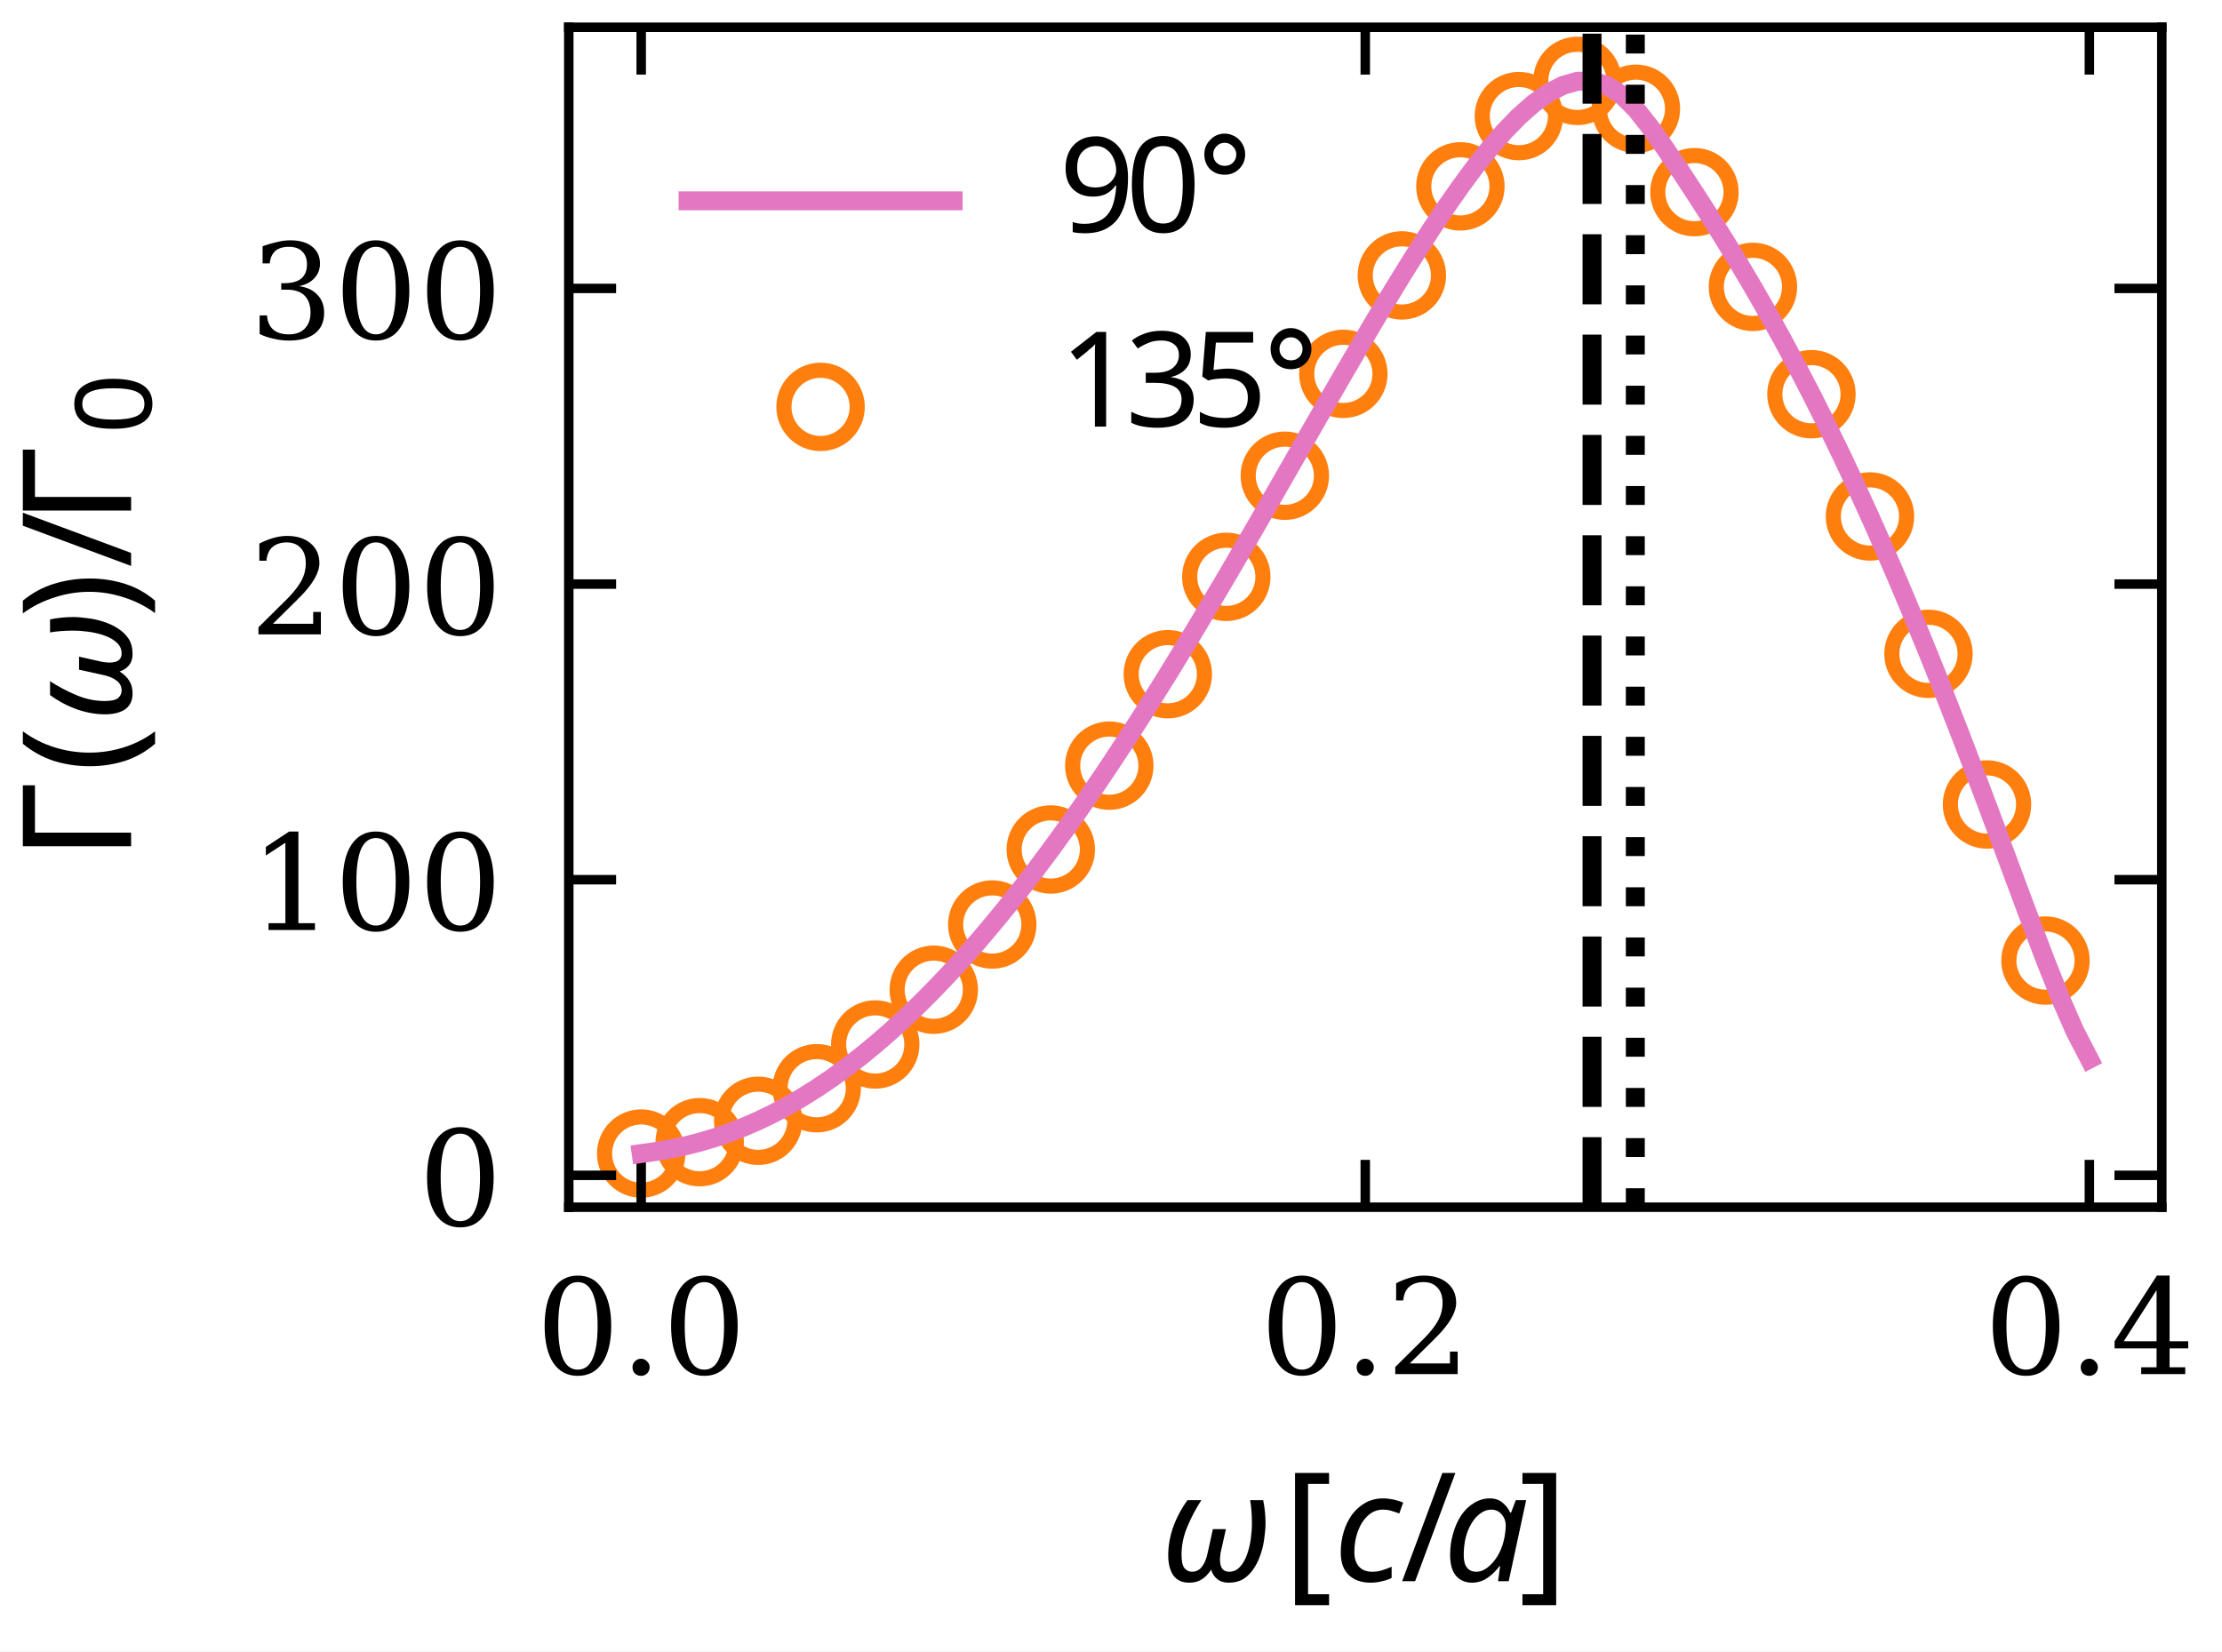
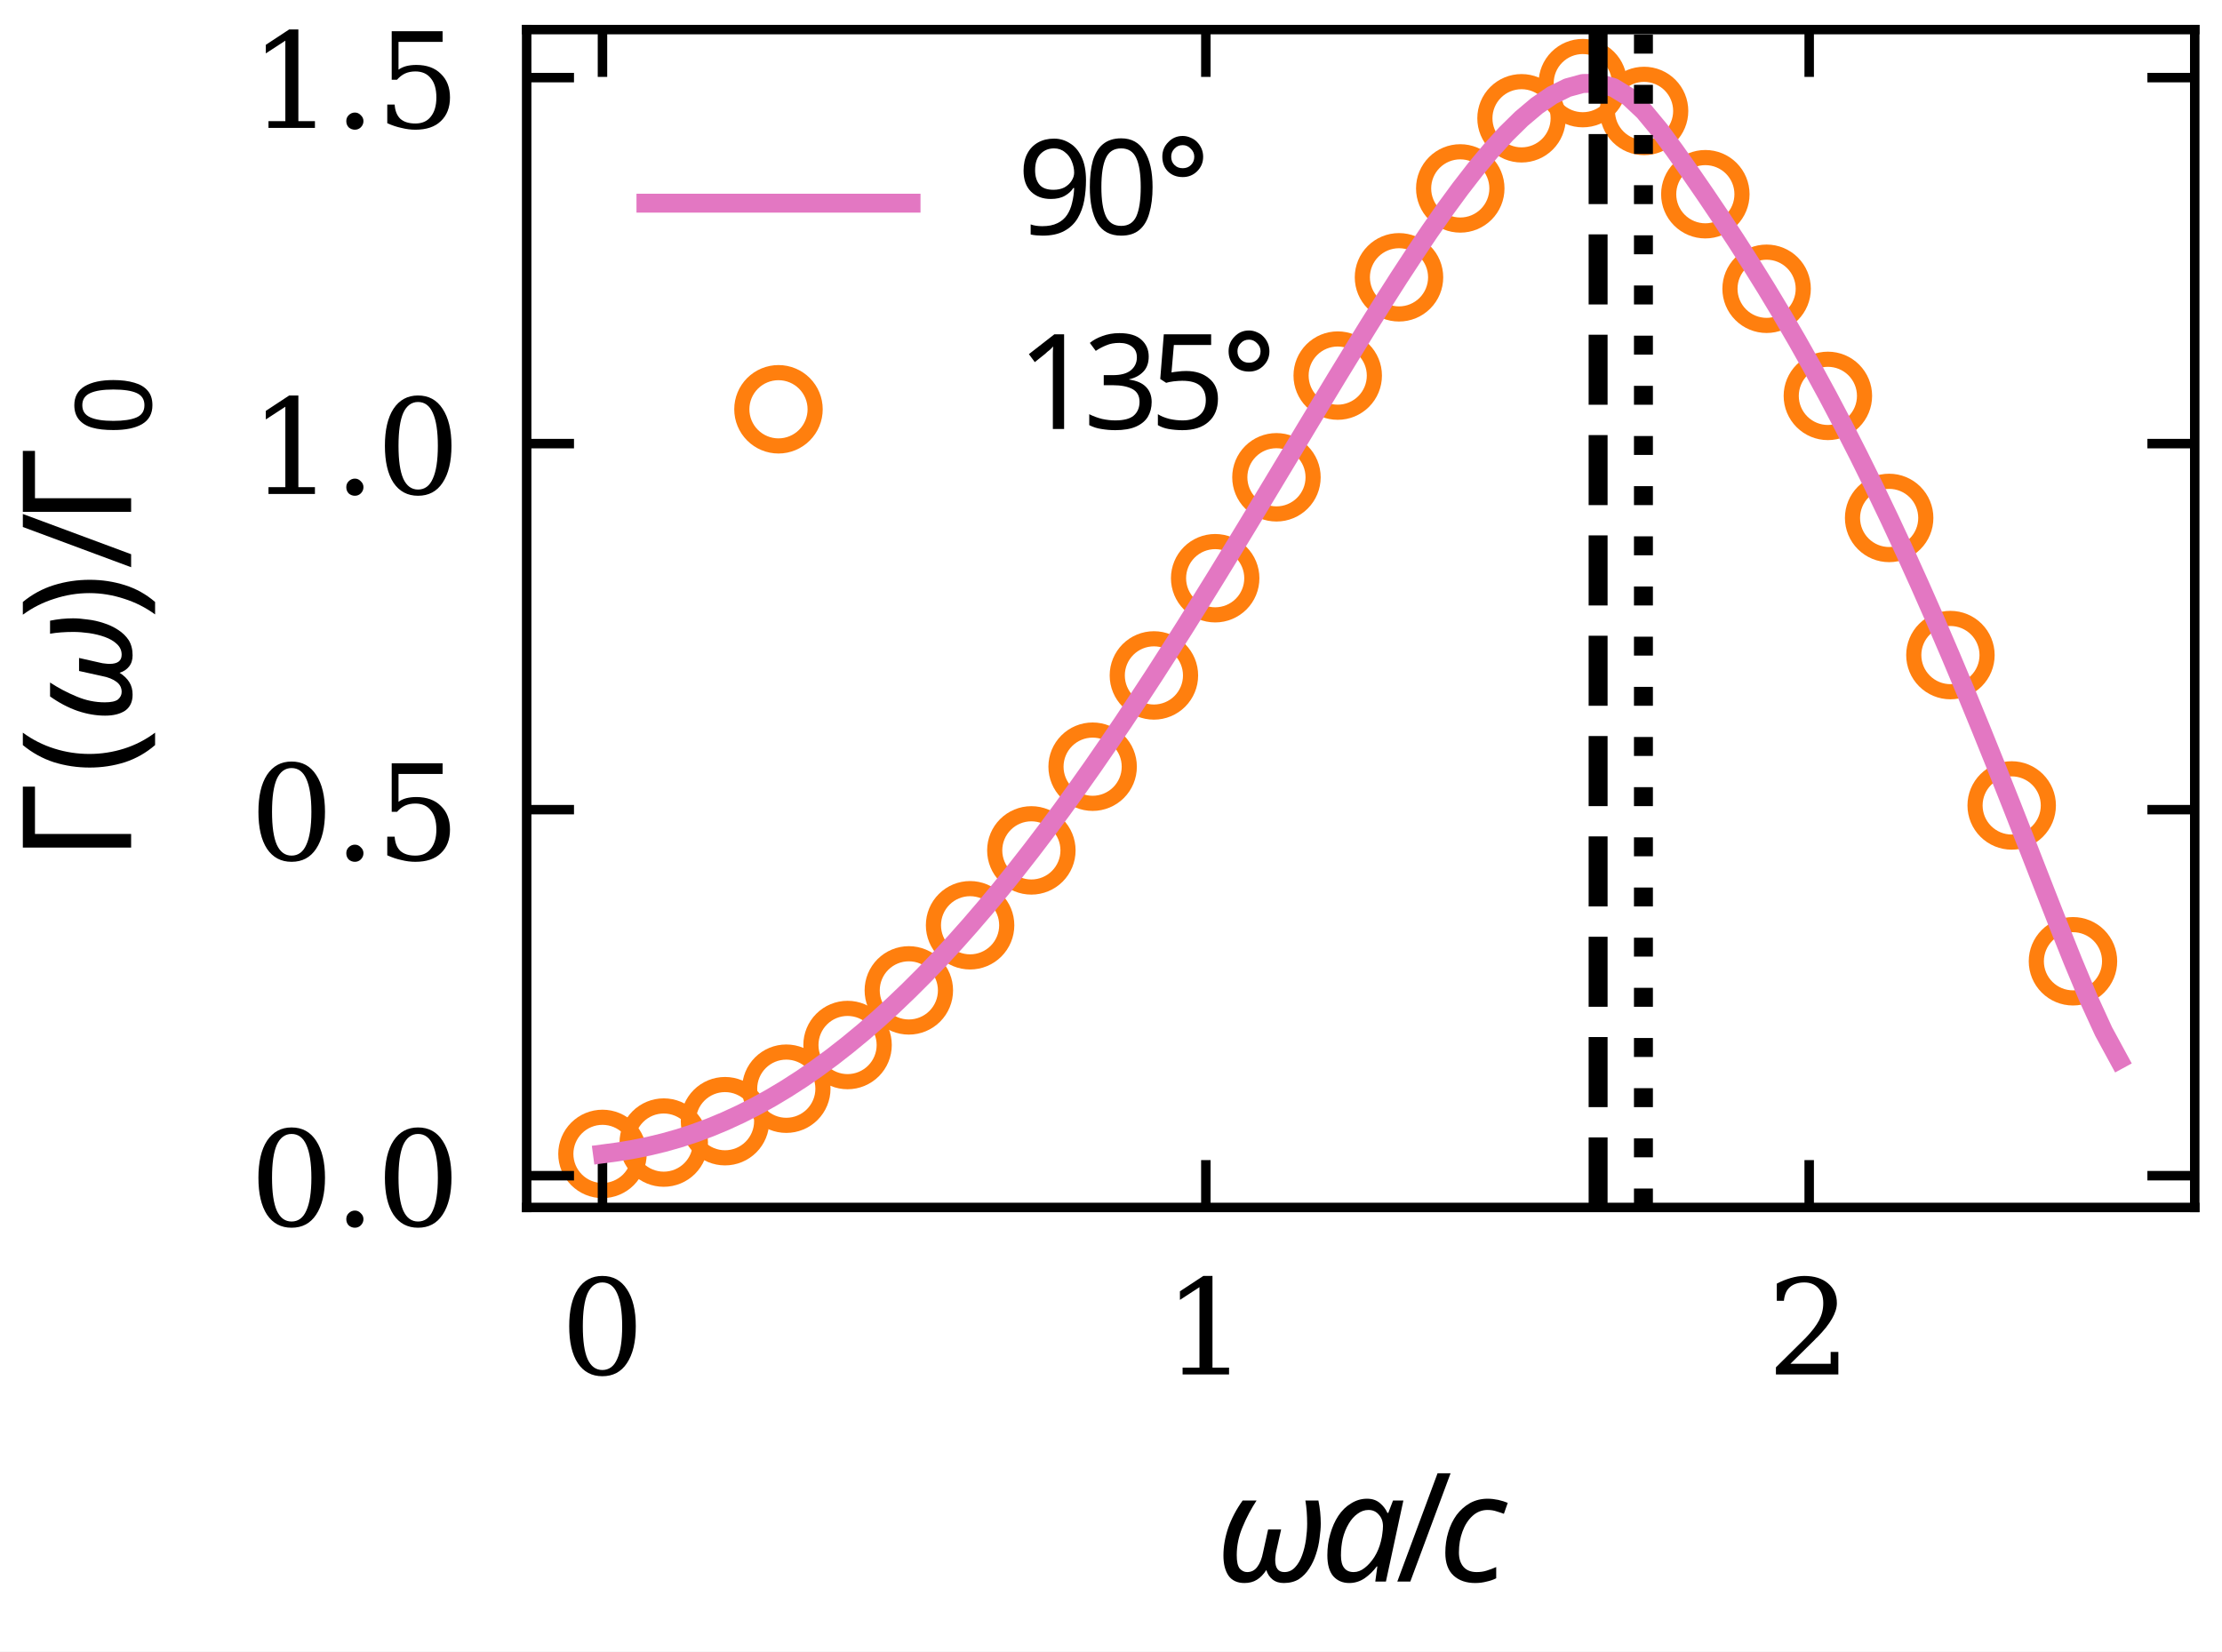
- <svg xmlns="http://www.w3.org/2000/svg" xmlns:xlink="http://www.w3.org/1999/xlink" width="117.37pt" height="87.234pt" viewBox="0 0 117.37 87.234" version="1.1">
+ <svg xmlns="http://www.w3.org/2000/svg" xmlns:xlink="http://www.w3.org/1999/xlink" width="117.352pt" height="87.239pt" viewBox="0 0 117.352 87.239" version="1.1">
  <defs>
    <style type="text/css">*{stroke-linejoin: round; stroke-linecap: butt}</style>
  </defs>
  <g id="figure_1">
    <g id="patch_1">
-       <path d="M 0 87.234  L 117.37 87.234  L 117.37 0  L 0 0  z " style="fill: #ffffff" />
+       <path d="M 0 87.239  L 117.352 87.239  L 117.352 0  L 0 0  z " style="fill: #ffffff" />
    </g>
    <g id="axes_1">
      <g id="patch_2">
-         <path d="M 30.044 63.777  L 114.19 63.777  L 114.19 1.44  L 30.044 1.44  z " style="fill: #ffffff" />
+         <path d="M 27.815 63.781  L 115.912 63.781  L 115.912 1.563  L 27.815 1.563  z " style="fill: #ffffff" />
      </g>
      <g id="PathCollection_1">
        <defs>
-           <path id="C0_0_9066b7ef59" d="M 0 1.936  C 0.514 1.936 1.006 1.732 1.369 1.369  C 1.732 1.006 1.936 0.514 1.936 -0  C 1.936 -0.514 1.732 -1.006 1.369 -1.369  C 1.006 -1.732 0.514 -1.936 0 -1.936  C -0.514 -1.936 -1.006 -1.732 -1.369 -1.369  C -1.732 -1.006 -1.936 -0.514 -1.936 0  C -1.936 0.514 -1.732 1.006 -1.369 1.369  C -1.006 1.732 -0.514 1.936 0 1.936  z " />
+           <path id="C0_0_69a18b7a64" d="M 0 1.936  C 0.514 1.936 1.006 1.732 1.369 1.369  C 1.732 1.006 1.936 0.514 1.936 -0  C 1.936 -0.514 1.732 -1.006 1.369 -1.369  C 1.006 -1.732 0.514 -1.936 0 -1.936  C -0.514 -1.936 -1.006 -1.732 -1.369 -1.369  C -1.732 -1.006 -1.936 -0.514 -1.936 0  C -1.936 0.514 -1.732 1.006 -1.369 1.369  C -1.006 1.732 -0.514 1.936 0 1.936  z " />
        </defs>
-         <g clip-path="url(#p29c0ef0030)">
-           <use xlink:href="#C0_0_9066b7ef59" x="33.869" y="60.943" style="fill: none; stroke: #ff7f0e; stroke-width: 0.8" />
-         </g>
-         <g clip-path="url(#p29c0ef0030)">
-           <use xlink:href="#C0_0_9066b7ef59" x="36.959" y="60.342" style="fill: none; stroke: #ff7f0e; stroke-width: 0.8" />
-         </g>
-         <g clip-path="url(#p29c0ef0030)">
-           <use xlink:href="#C0_0_9066b7ef59" x="40.05" y="59.211" style="fill: none; stroke: #ff7f0e; stroke-width: 0.8" />
-         </g>
-         <g clip-path="url(#p29c0ef0030)">
-           <use xlink:href="#C0_0_9066b7ef59" x="43.141" y="57.492" style="fill: none; stroke: #ff7f0e; stroke-width: 0.8" />
-         </g>
-         <g clip-path="url(#p29c0ef0030)">
-           <use xlink:href="#C0_0_9066b7ef59" x="46.232" y="55.18" style="fill: none; stroke: #ff7f0e; stroke-width: 0.8" />
-         </g>
-         <g clip-path="url(#p29c0ef0030)">
-           <use xlink:href="#C0_0_9066b7ef59" x="49.323" y="52.288" style="fill: none; stroke: #ff7f0e; stroke-width: 0.8" />
-         </g>
-         <g clip-path="url(#p29c0ef0030)">
-           <use xlink:href="#C0_0_9066b7ef59" x="52.413" y="48.842" style="fill: none; stroke: #ff7f0e; stroke-width: 0.8" />
-         </g>
-         <g clip-path="url(#p29c0ef0030)">
-           <use xlink:href="#C0_0_9066b7ef59" x="55.504" y="44.879" style="fill: none; stroke: #ff7f0e; stroke-width: 0.8" />
-         </g>
-         <g clip-path="url(#p29c0ef0030)">
-           <use xlink:href="#C0_0_9066b7ef59" x="58.595" y="40.45" style="fill: none; stroke: #ff7f0e; stroke-width: 0.8" />
-         </g>
-         <g clip-path="url(#p29c0ef0030)">
-           <use xlink:href="#C0_0_9066b7ef59" x="61.686" y="35.619" style="fill: none; stroke: #ff7f0e; stroke-width: 0.8" />
-         </g>
-         <g clip-path="url(#p29c0ef0030)">
-           <use xlink:href="#C0_0_9066b7ef59" x="64.776" y="30.475" style="fill: none; stroke: #ff7f0e; stroke-width: 0.8" />
-         </g>
-         <g clip-path="url(#p29c0ef0030)">
-           <use xlink:href="#C0_0_9066b7ef59" x="67.867" y="25.133" style="fill: none; stroke: #ff7f0e; stroke-width: 0.8" />
-         </g>
-         <g clip-path="url(#p29c0ef0030)">
-           <use xlink:href="#C0_0_9066b7ef59" x="70.958" y="19.751" style="fill: none; stroke: #ff7f0e; stroke-width: 0.8" />
-         </g>
-         <g clip-path="url(#p29c0ef0030)">
-           <use xlink:href="#C0_0_9066b7ef59" x="74.049" y="14.55" style="fill: none; stroke: #ff7f0e; stroke-width: 0.8" />
-         </g>
-         <g clip-path="url(#p29c0ef0030)">
-           <use xlink:href="#C0_0_9066b7ef59" x="77.14" y="9.846" style="fill: none; stroke: #ff7f0e; stroke-width: 0.8" />
-         </g>
-         <g clip-path="url(#p29c0ef0030)">
-           <use xlink:href="#C0_0_9066b7ef59" x="80.23" y="6.134" style="fill: none; stroke: #ff7f0e; stroke-width: 0.8" />
-         </g>
-         <g clip-path="url(#p29c0ef0030)">
-           <use xlink:href="#C0_0_9066b7ef59" x="83.321" y="4.273" style="fill: none; stroke: #ff7f0e; stroke-width: 0.8" />
-         </g>
-         <g clip-path="url(#p29c0ef0030)">
-           <use xlink:href="#C0_0_9066b7ef59" x="86.412" y="5.746" style="fill: none; stroke: #ff7f0e; stroke-width: 0.8" />
-         </g>
-         <g clip-path="url(#p29c0ef0030)">
-           <use xlink:href="#C0_0_9066b7ef59" x="89.503" y="10.152" style="fill: none; stroke: #ff7f0e; stroke-width: 0.8" />
-         </g>
-         <g clip-path="url(#p29c0ef0030)">
-           <use xlink:href="#C0_0_9066b7ef59" x="92.593" y="15.157" style="fill: none; stroke: #ff7f0e; stroke-width: 0.8" />
-         </g>
-         <g clip-path="url(#p29c0ef0030)">
-           <use xlink:href="#C0_0_9066b7ef59" x="95.684" y="20.826" style="fill: none; stroke: #ff7f0e; stroke-width: 0.8" />
-         </g>
-         <g clip-path="url(#p29c0ef0030)">
-           <use xlink:href="#C0_0_9066b7ef59" x="98.775" y="27.285" style="fill: none; stroke: #ff7f0e; stroke-width: 0.8" />
-         </g>
-         <g clip-path="url(#p29c0ef0030)">
-           <use xlink:href="#C0_0_9066b7ef59" x="101.866" y="34.543" style="fill: none; stroke: #ff7f0e; stroke-width: 0.8" />
-         </g>
-         <g clip-path="url(#p29c0ef0030)">
-           <use xlink:href="#C0_0_9066b7ef59" x="104.957" y="42.501" style="fill: none; stroke: #ff7f0e; stroke-width: 0.8" />
-         </g>
-         <g clip-path="url(#p29c0ef0030)">
-           <use xlink:href="#C0_0_9066b7ef59" x="108.047" y="50.748" style="fill: none; stroke: #ff7f0e; stroke-width: 0.8" />
+         <g clip-path="url(#p186b01ea8e)">
+           <use xlink:href="#C0_0_69a18b7a64" x="31.819" y="60.953" style="fill: none; stroke: #ff7f0e; stroke-width: 0.8" />
+         </g>
+         <g clip-path="url(#p186b01ea8e)">
+           <use xlink:href="#C0_0_69a18b7a64" x="35.055" y="60.354" style="fill: none; stroke: #ff7f0e; stroke-width: 0.8" />
+         </g>
+         <g clip-path="url(#p186b01ea8e)">
+           <use xlink:href="#C0_0_69a18b7a64" x="38.291" y="59.224" style="fill: none; stroke: #ff7f0e; stroke-width: 0.8" />
+         </g>
+         <g clip-path="url(#p186b01ea8e)">
+           <use xlink:href="#C0_0_69a18b7a64" x="41.527" y="57.508" style="fill: none; stroke: #ff7f0e; stroke-width: 0.8" />
+         </g>
+         <g clip-path="url(#p186b01ea8e)">
+           <use xlink:href="#C0_0_69a18b7a64" x="44.763" y="55.201" style="fill: none; stroke: #ff7f0e; stroke-width: 0.8" />
+         </g>
+         <g clip-path="url(#p186b01ea8e)">
+           <use xlink:href="#C0_0_69a18b7a64" x="47.999" y="52.315" style="fill: none; stroke: #ff7f0e; stroke-width: 0.8" />
+         </g>
+         <g clip-path="url(#p186b01ea8e)">
+           <use xlink:href="#C0_0_69a18b7a64" x="51.234" y="48.875" style="fill: none; stroke: #ff7f0e; stroke-width: 0.8" />
+         </g>
+         <g clip-path="url(#p186b01ea8e)">
+           <use xlink:href="#C0_0_69a18b7a64" x="54.47" y="44.92" style="fill: none; stroke: #ff7f0e; stroke-width: 0.8" />
+         </g>
+         <g clip-path="url(#p186b01ea8e)">
+           <use xlink:href="#C0_0_69a18b7a64" x="57.706" y="40.499" style="fill: none; stroke: #ff7f0e; stroke-width: 0.8" />
+         </g>
+         <g clip-path="url(#p186b01ea8e)">
+           <use xlink:href="#C0_0_69a18b7a64" x="60.942" y="35.678" style="fill: none; stroke: #ff7f0e; stroke-width: 0.8" />
+         </g>
+         <g clip-path="url(#p186b01ea8e)">
+           <use xlink:href="#C0_0_69a18b7a64" x="64.178" y="30.543" style="fill: none; stroke: #ff7f0e; stroke-width: 0.8" />
+         </g>
+         <g clip-path="url(#p186b01ea8e)">
+           <use xlink:href="#C0_0_69a18b7a64" x="67.414" y="25.212" style="fill: none; stroke: #ff7f0e; stroke-width: 0.8" />
+         </g>
+         <g clip-path="url(#p186b01ea8e)">
+           <use xlink:href="#C0_0_69a18b7a64" x="70.65" y="19.84" style="fill: none; stroke: #ff7f0e; stroke-width: 0.8" />
+         </g>
+         <g clip-path="url(#p186b01ea8e)">
+           <use xlink:href="#C0_0_69a18b7a64" x="73.886" y="14.648" style="fill: none; stroke: #ff7f0e; stroke-width: 0.8" />
+         </g>
+         <g clip-path="url(#p186b01ea8e)">
+           <use xlink:href="#C0_0_69a18b7a64" x="77.122" y="9.953" style="fill: none; stroke: #ff7f0e; stroke-width: 0.8" />
+         </g>
+         <g clip-path="url(#p186b01ea8e)">
+           <use xlink:href="#C0_0_69a18b7a64" x="80.358" y="6.248" style="fill: none; stroke: #ff7f0e; stroke-width: 0.8" />
+         </g>
+         <g clip-path="url(#p186b01ea8e)">
+           <use xlink:href="#C0_0_69a18b7a64" x="83.593" y="4.391" style="fill: none; stroke: #ff7f0e; stroke-width: 0.8" />
+         </g>
+         <g clip-path="url(#p186b01ea8e)">
+           <use xlink:href="#C0_0_69a18b7a64" x="86.829" y="5.861" style="fill: none; stroke: #ff7f0e; stroke-width: 0.8" />
+         </g>
+         <g clip-path="url(#p186b01ea8e)">
+           <use xlink:href="#C0_0_69a18b7a64" x="90.065" y="10.259" style="fill: none; stroke: #ff7f0e; stroke-width: 0.8" />
+         </g>
+         <g clip-path="url(#p186b01ea8e)">
+           <use xlink:href="#C0_0_69a18b7a64" x="93.301" y="15.254" style="fill: none; stroke: #ff7f0e; stroke-width: 0.8" />
+         </g>
+         <g clip-path="url(#p186b01ea8e)">
+           <use xlink:href="#C0_0_69a18b7a64" x="96.537" y="20.912" style="fill: none; stroke: #ff7f0e; stroke-width: 0.8" />
+         </g>
+         <g clip-path="url(#p186b01ea8e)">
+           <use xlink:href="#C0_0_69a18b7a64" x="99.773" y="27.359" style="fill: none; stroke: #ff7f0e; stroke-width: 0.8" />
+         </g>
+         <g clip-path="url(#p186b01ea8e)">
+           <use xlink:href="#C0_0_69a18b7a64" x="103.009" y="34.603" style="fill: none; stroke: #ff7f0e; stroke-width: 0.8" />
+         </g>
+         <g clip-path="url(#p186b01ea8e)">
+           <use xlink:href="#C0_0_69a18b7a64" x="106.245" y="42.546" style="fill: none; stroke: #ff7f0e; stroke-width: 0.8" />
+         </g>
+         <g clip-path="url(#p186b01ea8e)">
+           <use xlink:href="#C0_0_69a18b7a64" x="109.481" y="50.777" style="fill: none; stroke: #ff7f0e; stroke-width: 0.8" />
        </g>
      </g>
      <g id="matplotlib.axis_1">
        <g id="xtick_1">
          <g id="line2d_1">
            <defs>
-               <path id="ma006924d51" d="M 0 0  L 0 -2.5  " style="stroke: #000000; stroke-width: 0.5" />
-             </defs>
-             <g>
-               <use xlink:href="#ma006924d51" x="33.869" y="63.777" style="stroke: #000000; stroke-width: 0.5" />
+               <path id="m9caecaf274" d="M 0 0  L 0 -2.5  " style="stroke: #000000; stroke-width: 0.5" />
+             </defs>
+             <g>
+               <use xlink:href="#m9caecaf274" x="31.819" y="63.781" style="stroke: #000000; stroke-width: 0.5" />
            </g>
          </g>
          <g id="line2d_2">
            <defs>
-               <path id="me2ed881786" d="M 0 0  L 0 2.5  " style="stroke: #000000; stroke-width: 0.5" />
-             </defs>
-             <g>
-               <use xlink:href="#me2ed881786" x="33.869" y="1.44" style="stroke: #000000; stroke-width: 0.5" />
+               <path id="mff876d809d" d="M 0 0  L 0 2.5  " style="stroke: #000000; stroke-width: 0.5" />
+             </defs>
+             <g>
+               <use xlink:href="#mff876d809d" x="31.819" y="1.563" style="stroke: #000000; stroke-width: 0.5" />
            </g>
          </g>
          <g id="text_1">
-             <text style="font-size: 7px; font-family: 'DejaVu Serif', 'Bitstream Vera Serif', 'Computer Modern Roman', 'New Century Schoolbook', 'Century Schoolbook L', 'Utopia', 'ITC Bookman', 'Bookman', 'Nimbus Roman No9 L', 'Times New Roman', 'Times', 'Palatino', 'Charter', serif; text-anchor: middle" x="33.869" y="72.596" transform="rotate(-0 33.86859 72.59557)">0.0</text>
+             <text style="font-size: 7px; font-family: 'DejaVu Serif', 'Bitstream Vera Serif', 'Computer Modern Roman', 'New Century Schoolbook', 'Century Schoolbook L', 'Utopia', 'ITC Bookman', 'Bookman', 'Nimbus Roman No9 L', 'Times New Roman', 'Times', 'Palatino', 'Charter', serif; text-anchor: middle" x="31.819" y="72.6" transform="rotate(-0 31.81911 72.60039)">0</text>
          </g>
        </g>
        <g id="xtick_2">
          <g id="line2d_3">
            <g>
-               <use xlink:href="#ma006924d51" x="72.116" y="63.777" style="stroke: #000000; stroke-width: 0.5" />
+               <use xlink:href="#m9caecaf274" x="63.685" y="63.781" style="stroke: #000000; stroke-width: 0.5" />
            </g>
          </g>
          <g id="line2d_4">
            <g>
-               <use xlink:href="#me2ed881786" x="72.116" y="1.44" style="stroke: #000000; stroke-width: 0.5" />
+               <use xlink:href="#mff876d809d" x="63.685" y="1.563" style="stroke: #000000; stroke-width: 0.5" />
            </g>
          </g>
          <g id="text_2">
-             <text style="font-size: 7px; font-family: 'DejaVu Serif', 'Bitstream Vera Serif', 'Computer Modern Roman', 'New Century Schoolbook', 'Century Schoolbook L', 'Utopia', 'ITC Bookman', 'Bookman', 'Nimbus Roman No9 L', 'Times New Roman', 'Times', 'Palatino', 'Charter', serif; text-anchor: middle" x="72.116" y="72.596" transform="rotate(-0 72.11635 72.59557)">0.2</text>
+             <text style="font-size: 7px; font-family: 'DejaVu Serif', 'Bitstream Vera Serif', 'Computer Modern Roman', 'New Century Schoolbook', 'Century Schoolbook L', 'Utopia', 'ITC Bookman', 'Bookman', 'Nimbus Roman No9 L', 'Times New Roman', 'Times', 'Palatino', 'Charter', serif; text-anchor: middle" x="63.685" y="72.6" transform="rotate(-0 63.68471 72.60039)">1</text>
          </g>
        </g>
        <g id="xtick_3">
          <g id="line2d_5">
            <g>
-               <use xlink:href="#ma006924d51" x="110.364" y="63.777" style="stroke: #000000; stroke-width: 0.5" />
+               <use xlink:href="#m9caecaf274" x="95.55" y="63.781" style="stroke: #000000; stroke-width: 0.5" />
            </g>
          </g>
          <g id="line2d_6">
            <g>
-               <use xlink:href="#me2ed881786" x="110.364" y="1.44" style="stroke: #000000; stroke-width: 0.5" />
+               <use xlink:href="#mff876d809d" x="95.55" y="1.563" style="stroke: #000000; stroke-width: 0.5" />
            </g>
          </g>
          <g id="text_3">
-             <text style="font-size: 7px; font-family: 'DejaVu Serif', 'Bitstream Vera Serif', 'Computer Modern Roman', 'New Century Schoolbook', 'Century Schoolbook L', 'Utopia', 'ITC Bookman', 'Bookman', 'Nimbus Roman No9 L', 'Times New Roman', 'Times', 'Palatino', 'Charter', serif; text-anchor: middle" x="110.364" y="72.596" transform="rotate(-0 110.3641 72.59557)">0.4</text>
+             <text style="font-size: 7px; font-family: 'DejaVu Serif', 'Bitstream Vera Serif', 'Computer Modern Roman', 'New Century Schoolbook', 'Century Schoolbook L', 'Utopia', 'ITC Bookman', 'Bookman', 'Nimbus Roman No9 L', 'Times New Roman', 'Times', 'Palatino', 'Charter', serif; text-anchor: middle" x="95.55" y="72.6" transform="rotate(-0 95.5503 72.60039)">2</text>
          </g>
        </g>
        <g id="text_4">
-           <g transform="translate(61.31704 84.1301)">
+           <g transform="translate(64.22332 84.13492)">
            <text>
              <tspan x="0" y="-0.594" style="font-style: italic; font-size: 8px; font-family: 'STIXGeneral'">ω</tspan>
-               <tspan x="9.115" y="-0.594" style="font-style: italic; font-size: 8px; font-family: 'STIXGeneral'">c</tspan>
-               <tspan x="14.891" y="-0.594" style="font-style: italic; font-size: 8px; font-family: 'STIXGeneral'">a</tspan>
-               <tspan x="6.451" y="-0.594" style="font-size: 8px; font-family: 'STIXGeneral'">[</tspan>
-               <tspan x="12.667" y="-0.594" style="font-size: 8px; font-family: 'STIXGeneral'">/</tspan>
-               <tspan x="18.899" y="-0.594" style="font-size: 8px; font-family: 'STIXGeneral'">]</tspan>
+               <tspan x="5.488" y="-0.594" style="font-style: italic; font-size: 8px; font-family: 'STIXGeneral'">a</tspan>
+               <tspan x="11.72" y="-0.594" style="font-style: italic; font-size: 8px; font-family: 'STIXGeneral'">c</tspan>
+               <tspan x="9.496" y="-0.594" style="font-size: 8px; font-family: 'STIXGeneral'">/</tspan>
            </text>
          </g>
        </g>
      </g>
      <g id="matplotlib.axis_2">
        <g id="ytick_1">
          <g id="line2d_7">
            <defs>
-               <path id="mc809a81f99" d="M 0 0  L 2.5 0  " style="stroke: #000000; stroke-width: 0.5" />
-             </defs>
-             <g>
-               <use xlink:href="#mc809a81f99" x="30.044" y="62.094" style="stroke: #000000; stroke-width: 0.5" />
+               <path id="m56d0368c93" d="M 0 0  L 2.5 0  " style="stroke: #000000; stroke-width: 0.5" />
+             </defs>
+             <g>
+               <use xlink:href="#m56d0368c93" x="27.815" y="62.102" style="stroke: #000000; stroke-width: 0.5" />
            </g>
          </g>
          <g id="line2d_8">
            <defs>
-               <path id="m6bd904b776" d="M 0 0  L -2.5 0  " style="stroke: #000000; stroke-width: 0.5" />
-             </defs>
-             <g>
-               <use xlink:href="#m6bd904b776" x="114.19" y="62.094" style="stroke: #000000; stroke-width: 0.5" />
+               <path id="m1343db64c8" d="M 0 0  L -2.5 0  " style="stroke: #000000; stroke-width: 0.5" />
+             </defs>
+             <g>
+               <use xlink:href="#m1343db64c8" x="115.912" y="62.102" style="stroke: #000000; stroke-width: 0.5" />
            </g>
          </g>
          <g id="text_5">
-             <text style="font-size: 7px; font-family: 'DejaVu Serif', 'Bitstream Vera Serif', 'Computer Modern Roman', 'New Century Schoolbook', 'Century Schoolbook L', 'Utopia', 'ITC Bookman', 'Bookman', 'Nimbus Roman No9 L', 'Times New Roman', 'Times', 'Palatino', 'Charter', serif; text-anchor: end" x="26.544" y="64.753" transform="rotate(-0 26.54375 64.75311)">0</text>
+             <text style="font-size: 7px; font-family: 'DejaVu Serif', 'Bitstream Vera Serif', 'Computer Modern Roman', 'New Century Schoolbook', 'Century Schoolbook L', 'Utopia', 'ITC Bookman', 'Bookman', 'Nimbus Roman No9 L', 'Times New Roman', 'Times', 'Palatino', 'Charter', serif; text-anchor: end" x="24.315" y="64.761" transform="rotate(-0 24.31469 64.76112)">0.0</text>
          </g>
        </g>
        <g id="ytick_2">
          <g id="line2d_9">
            <g>
-               <use xlink:href="#mc809a81f99" x="30.044" y="46.475" style="stroke: #000000; stroke-width: 0.5" />
+               <use xlink:href="#m56d0368c93" x="27.815" y="42.768" style="stroke: #000000; stroke-width: 0.5" />
            </g>
          </g>
          <g id="line2d_10">
            <g>
-               <use xlink:href="#m6bd904b776" x="114.19" y="46.475" style="stroke: #000000; stroke-width: 0.5" />
+               <use xlink:href="#m1343db64c8" x="115.912" y="42.768" style="stroke: #000000; stroke-width: 0.5" />
            </g>
          </g>
          <g id="text_6">
-             <text style="font-size: 7px; font-family: 'DejaVu Serif', 'Bitstream Vera Serif', 'Computer Modern Roman', 'New Century Schoolbook', 'Century Schoolbook L', 'Utopia', 'ITC Bookman', 'Bookman', 'Nimbus Roman No9 L', 'Times New Roman', 'Times', 'Palatino', 'Charter', serif; text-anchor: end" x="26.544" y="49.135" transform="rotate(-0 26.54375 49.13467)">100</text>
+             <text style="font-size: 7px; font-family: 'DejaVu Serif', 'Bitstream Vera Serif', 'Computer Modern Roman', 'New Century Schoolbook', 'Century Schoolbook L', 'Utopia', 'ITC Bookman', 'Bookman', 'Nimbus Roman No9 L', 'Times New Roman', 'Times', 'Palatino', 'Charter', serif; text-anchor: end" x="24.315" y="45.427" transform="rotate(-0 24.31469 45.42705)">0.5</text>
          </g>
        </g>
        <g id="ytick_3">
          <g id="line2d_11">
            <g>
-               <use xlink:href="#mc809a81f99" x="30.044" y="30.857" style="stroke: #000000; stroke-width: 0.5" />
+               <use xlink:href="#m56d0368c93" x="27.815" y="23.434" style="stroke: #000000; stroke-width: 0.5" />
            </g>
          </g>
          <g id="line2d_12">
            <g>
-               <use xlink:href="#m6bd904b776" x="114.19" y="30.857" style="stroke: #000000; stroke-width: 0.5" />
+               <use xlink:href="#m1343db64c8" x="115.912" y="23.434" style="stroke: #000000; stroke-width: 0.5" />
            </g>
          </g>
          <g id="text_7">
-             <text style="font-size: 7px; font-family: 'DejaVu Serif', 'Bitstream Vera Serif', 'Computer Modern Roman', 'New Century Schoolbook', 'Century Schoolbook L', 'Utopia', 'ITC Bookman', 'Bookman', 'Nimbus Roman No9 L', 'Times New Roman', 'Times', 'Palatino', 'Charter', serif; text-anchor: end" x="26.544" y="33.516" transform="rotate(-0 26.54375 33.51622)">200</text>
+             <text style="font-size: 7px; font-family: 'DejaVu Serif', 'Bitstream Vera Serif', 'Computer Modern Roman', 'New Century Schoolbook', 'Century Schoolbook L', 'Utopia', 'ITC Bookman', 'Bookman', 'Nimbus Roman No9 L', 'Times New Roman', 'Times', 'Palatino', 'Charter', serif; text-anchor: end" x="24.315" y="26.093" transform="rotate(-0 24.31469 26.09298)">1.0</text>
          </g>
        </g>
        <g id="ytick_4">
          <g id="line2d_13">
            <g>
-               <use xlink:href="#mc809a81f99" x="30.044" y="15.238" style="stroke: #000000; stroke-width: 0.5" />
+               <use xlink:href="#m56d0368c93" x="27.815" y="4.099" style="stroke: #000000; stroke-width: 0.5" />
            </g>
          </g>
          <g id="line2d_14">
            <g>
-               <use xlink:href="#m6bd904b776" x="114.19" y="15.238" style="stroke: #000000; stroke-width: 0.5" />
+               <use xlink:href="#m1343db64c8" x="115.912" y="4.099" style="stroke: #000000; stroke-width: 0.5" />
            </g>
          </g>
          <g id="text_8">
-             <text style="font-size: 7px; font-family: 'DejaVu Serif', 'Bitstream Vera Serif', 'Computer Modern Roman', 'New Century Schoolbook', 'Century Schoolbook L', 'Utopia', 'ITC Bookman', 'Bookman', 'Nimbus Roman No9 L', 'Times New Roman', 'Times', 'Palatino', 'Charter', serif; text-anchor: end" x="26.544" y="17.898" transform="rotate(-0 26.54375 17.89778)">300</text>
+             <text style="font-size: 7px; font-family: 'DejaVu Serif', 'Bitstream Vera Serif', 'Computer Modern Roman', 'New Century Schoolbook', 'Century Schoolbook L', 'Utopia', 'ITC Bookman', 'Bookman', 'Nimbus Roman No9 L', 'Times New Roman', 'Times', 'Palatino', 'Charter', serif; text-anchor: end" x="24.315" y="6.759" transform="rotate(-0 24.31469 6.758906)">1.5</text>
          </g>
        </g>
        <g id="text_9">
-           <g transform="translate(7.51875 45.48833) rotate(-90)">
+           <g transform="translate(7.51875 45.55224) rotate(-90)">
            <text>
              <tspan x="0" y="-0.594" style="font-size: 8px; font-family: 'STIXGeneral'">Γ</tspan>
              <tspan x="4.696" y="-0.594" style="font-size: 8px; font-family: 'STIXGeneral'">(</tspan>
              <tspan x="12.848" y="-0.594" style="font-size: 8px; font-family: 'STIXGeneral'">)</tspan>
              <tspan x="15.512" y="-0.594" style="font-size: 8px; font-family: 'STIXGeneral'">/</tspan>
              <tspan x="17.736" y="-0.594" style="font-size: 8px; font-family: 'STIXGeneral'">Γ</tspan>
              <tspan x="7.36" y="-0.594" style="font-style: italic; font-size: 8px; font-family: 'STIXGeneral'">ω</tspan>
              <tspan x="22.556" y="0.466" style="font-size: 5.6px; font-family: 'STIXGeneral'">0</tspan>
            </text>
          </g>
        </g>
      </g>
      <g id="line2d_15">
-         <path d="M 33.869 60.943  L 34.641 60.835  L 35.414 60.701  L 36.187 60.538  L 36.959 60.343  L 37.732 60.114  L 38.505 59.849  L 39.277 59.549  L 40.05 59.211  L 40.823 58.838  L 41.596 58.427  L 42.368 57.979  L 43.141 57.493  L 43.914 56.972  L 44.686 56.411  L 45.459 55.816  L 46.232 55.182  L 47.004 54.514  L 47.777 53.808  L 48.55 53.068  L 49.323 52.291  L 50.095 51.481  L 50.868 50.636  L 51.641 49.758  L 52.413 48.846  L 53.186 47.902  L 53.959 46.927  L 54.731 45.92  L 55.504 44.885  L 56.277 43.817  L 57.049 42.725  L 57.822 41.601  L 58.595 40.457  L 59.368 39.28  L 60.14 38.088  L 60.913 36.865  L 61.686 35.628  L 62.458 34.364  L 63.231 33.09  L 64.004 31.792  L 64.776 30.486  L 65.549 29.162  L 66.322 27.832  L 67.095 26.491  L 67.867 25.146  L 68.64 23.799  L 69.413 22.449  L 70.185 21.107  L 70.958 19.765  L 71.731 18.442  L 72.503 17.126  L 73.276 15.836  L 74.049 14.565  L 74.821 13.328  L 75.594 12.127  L 76.367 10.968  L 77.14 9.863  L 77.912 8.816  L 78.685 7.842  L 79.458 6.949  L 80.23 6.153  L 81.003 5.47  L 81.776 4.916  L 82.548 4.515  L 83.321 4.293  L 84.094 4.28  L 84.867 4.506  L 85.639 5.001  L 86.412 5.766  L 87.185 6.744  L 87.957 7.842  L 88.73 8.992  L 89.503 10.17  L 90.275 11.372  L 91.048 12.603  L 91.821 13.868  L 92.593 15.173  L 93.366 16.52  L 94.139 17.912  L 94.912 19.351  L 95.684 20.84  L 96.457 22.378  L 97.23 23.967  L 98.002 25.607  L 98.775 27.297  L 99.548 29.038  L 100.32 30.828  L 101.093 32.667  L 101.866 34.553  L 102.639 36.484  L 103.411 38.456  L 104.184 40.466  L 104.957 42.508  L 105.729 44.574  L 106.502 46.651  L 107.275 48.721  L 108.047 50.752  L 108.82 52.693  L 109.593 54.462  L 110.365 55.953  " clip-path="url(#p29c0ef0030)" style="fill: none; stroke: #e377c2; stroke-linecap: square" />
+         <path d="M 31.819 60.953  L 32.628 60.845  L 33.437 60.712  L 34.246 60.549  L 35.055 60.354  L 35.864 60.126  L 36.673 59.861  L 37.482 59.562  L 38.291 59.225  L 39.1 58.852  L 39.909 58.442  L 40.718 57.995  L 41.527 57.51  L 42.336 56.989  L 43.145 56.43  L 43.954 55.836  L 44.763 55.203  L 45.572 54.536  L 46.381 53.832  L 47.19 53.093  L 47.999 52.318  L 48.808 51.51  L 49.617 50.666  L 50.426 49.789  L 51.234 48.88  L 52.043 47.937  L 52.852 46.964  L 53.661 45.959  L 54.47 44.925  L 55.279 43.86  L 56.088 42.77  L 56.897 41.648  L 57.706 40.506  L 58.515 39.332  L 59.324 38.141  L 60.133 36.92  L 60.942 35.686  L 61.751 34.425  L 62.56 33.153  L 63.369 31.857  L 64.178 30.554  L 64.987 29.233  L 65.796 27.905  L 66.605 26.567  L 67.414 25.224  L 68.223 23.879  L 69.032 22.532  L 69.841 21.192  L 70.65 19.854  L 71.459 18.533  L 72.268 17.219  L 73.077 15.931  L 73.886 14.664  L 74.695 13.429  L 75.504 12.23  L 76.313 11.073  L 77.122 9.97  L 77.931 8.925  L 78.74 7.953  L 79.549 7.062  L 80.358 6.267  L 81.167 5.585  L 81.975 5.032  L 82.784 4.632  L 83.593 4.411  L 84.402 4.397  L 85.211 4.624  L 86.02 5.118  L 86.829 5.881  L 87.638 6.857  L 88.447 7.953  L 89.256 9.101  L 90.065 10.276  L 90.874 11.476  L 91.683 12.705  L 92.492 13.968  L 93.301 15.27  L 94.11 16.614  L 94.919 18.003  L 95.728 19.44  L 96.537 20.926  L 97.346 22.462  L 98.155 24.048  L 98.964 25.684  L 99.773 27.371  L 100.582 29.108  L 101.391 30.896  L 102.2 32.731  L 103.009 34.613  L 103.818 36.54  L 104.627 38.509  L 105.436 40.515  L 106.245 42.553  L 107.054 44.615  L 107.863 46.688  L 108.672 48.754  L 109.481 50.781  L 110.29 52.719  L 111.099 54.485  L 111.908 55.973  " clip-path="url(#p186b01ea8e)" style="fill: none; stroke: #e377c2; stroke-linecap: square" />
      </g>
      <g id="line2d_16">
-         <path d="M 86.38 63.777  L 86.38 1.44  " clip-path="url(#p29c0ef0030)" style="fill: none; stroke-dasharray: 1,1.65; stroke-dashoffset: 0; stroke: #000000" />
+         <path d="M 86.796 63.781  L 86.796 1.563  " clip-path="url(#p186b01ea8e)" style="fill: none; stroke-dasharray: 1,1.65; stroke-dashoffset: 0; stroke: #000000" />
      </g>
      <g id="line2d_17">
-         <path d="M 84.094 63.777  L 84.094 1.44  " clip-path="url(#p29c0ef0030)" style="fill: none; stroke-dasharray: 3.7,1.6; stroke-dashoffset: 0; stroke: #000000" />
+         <path d="M 84.402 63.781  L 84.402 1.563  " clip-path="url(#p186b01ea8e)" style="fill: none; stroke-dasharray: 3.7,1.6; stroke-dashoffset: 0; stroke: #000000" />
      </g>
      <g id="patch_3">
-         <path d="M 30.044 63.777  L 30.044 1.44  " style="fill: none; stroke: #000000; stroke-width: 0.5; stroke-linejoin: miter; stroke-linecap: square" />
+         <path d="M 27.815 63.781  L 27.815 1.563  " style="fill: none; stroke: #000000; stroke-width: 0.5; stroke-linejoin: miter; stroke-linecap: square" />
      </g>
      <g id="patch_4">
-         <path d="M 114.19 63.777  L 114.19 1.44  " style="fill: none; stroke: #000000; stroke-width: 0.5; stroke-linejoin: miter; stroke-linecap: square" />
+         <path d="M 115.912 63.781  L 115.912 1.563  " style="fill: none; stroke: #000000; stroke-width: 0.5; stroke-linejoin: miter; stroke-linecap: square" />
      </g>
      <g id="patch_5">
-         <path d="M 30.044 63.777  L 114.19 63.777  " style="fill: none; stroke: #000000; stroke-width: 0.5; stroke-linejoin: miter; stroke-linecap: square" />
+         <path d="M 27.815 63.781  L 115.912 63.781  " style="fill: none; stroke: #000000; stroke-width: 0.5; stroke-linejoin: miter; stroke-linecap: square" />
      </g>
      <g id="patch_6">
-         <path d="M 30.044 1.44  L 114.19 1.44  " style="fill: none; stroke: #000000; stroke-width: 0.5; stroke-linejoin: miter; stroke-linecap: square" />
+         <path d="M 27.815 1.563  L 115.912 1.563  " style="fill: none; stroke: #000000; stroke-width: 0.5; stroke-linejoin: miter; stroke-linecap: square" />
      </g>
      <g id="legend_1">
        <g id="line2d_18">
-           <path d="M 36.344 10.609  L 43.344 10.609  L 50.344 10.609  " style="fill: none; stroke: #e377c2; stroke-linecap: square" />
+           <path d="M 34.115 10.732  L 41.115 10.732  L 48.115 10.732  " style="fill: none; stroke: #e377c2; stroke-linecap: square" />
        </g>
        <g id="text_10">
-           <g transform="translate(55.94375 13.05891)">
+           <g transform="translate(53.71469 13.1819)">
            <text>
              <tspan x="0" y="-0.797" style="font-size: 7px; font-family: 'STIXGeneral'">9</tspan>
              <tspan x="3.5" y="-0.797" style="font-size: 7px; font-family: 'STIXGeneral'">0</tspan>
              <tspan x="7" y="-0.797" style="font-size: 7px; font-family: 'DejaVu Serif'">°</tspan>
            </text>
          </g>
        </g>
        <g id="PathCollection_2">
-           <path d="M 43.344 23.433  C 43.857 23.433 44.35 23.229 44.713 22.865  C 45.076 22.502 45.28 22.01 45.28 21.496  C 45.28 20.983 45.076 20.49 44.713 20.127  C 44.35 19.764 43.857 19.56 43.344 19.56  C 42.83 19.56 42.338 19.764 41.974 20.127  C 41.611 20.49 41.407 20.983 41.407 21.496  C 41.407 22.01 41.611 22.502 41.974 22.865  C 42.338 23.229 42.83 23.433 43.344 23.433  L 43.344 23.433  z " style="fill: none; stroke: #ff7f0e; stroke-width: 0.8" />
+           <path d="M 41.115 23.556  C 41.628 23.556 42.121 23.352 42.484 22.988  C 42.847 22.625 43.051 22.133 43.051 21.619  C 43.051 21.106 42.847 20.613 42.484 20.25  C 42.121 19.887 41.628 19.683 41.115 19.683  C 40.601 19.683 40.109 19.887 39.745 20.25  C 39.382 20.613 39.178 21.106 39.178 21.619  C 39.178 22.133 39.382 22.625 39.745 22.988  C 40.109 23.352 40.601 23.556 41.115 23.556  L 41.115 23.556  z " style="fill: none; stroke: #ff7f0e; stroke-width: 0.8" />
        </g>
        <g id="text_11">
-           <g transform="translate(55.94375 23.33359)">
+           <g transform="translate(53.71469 23.45658)">
            <text>
              <tspan x="0" y="-0.797" style="font-size: 7px; font-family: 'STIXGeneral'">1</tspan>
              <tspan x="3.5" y="-0.797" style="font-size: 7px; font-family: 'STIXGeneral'">3</tspan>
              <tspan x="7" y="-0.797" style="font-size: 7px; font-family: 'STIXGeneral'">5</tspan>
              <tspan x="10.5" y="-0.797" style="font-size: 7px; font-family: 'DejaVu Serif'">°</tspan>
            </text>
          </g>
        </g>
      </g>
    </g>
  </g>
  <defs>
-     <clipPath id="p29c0ef0030">
-       <rect x="30.044" y="1.44" width="84.147" height="62.337" />
+     <clipPath id="p186b01ea8e">
+       <rect x="27.815" y="1.563" width="88.097" height="62.218" />
    </clipPath>
  </defs>
</svg>
